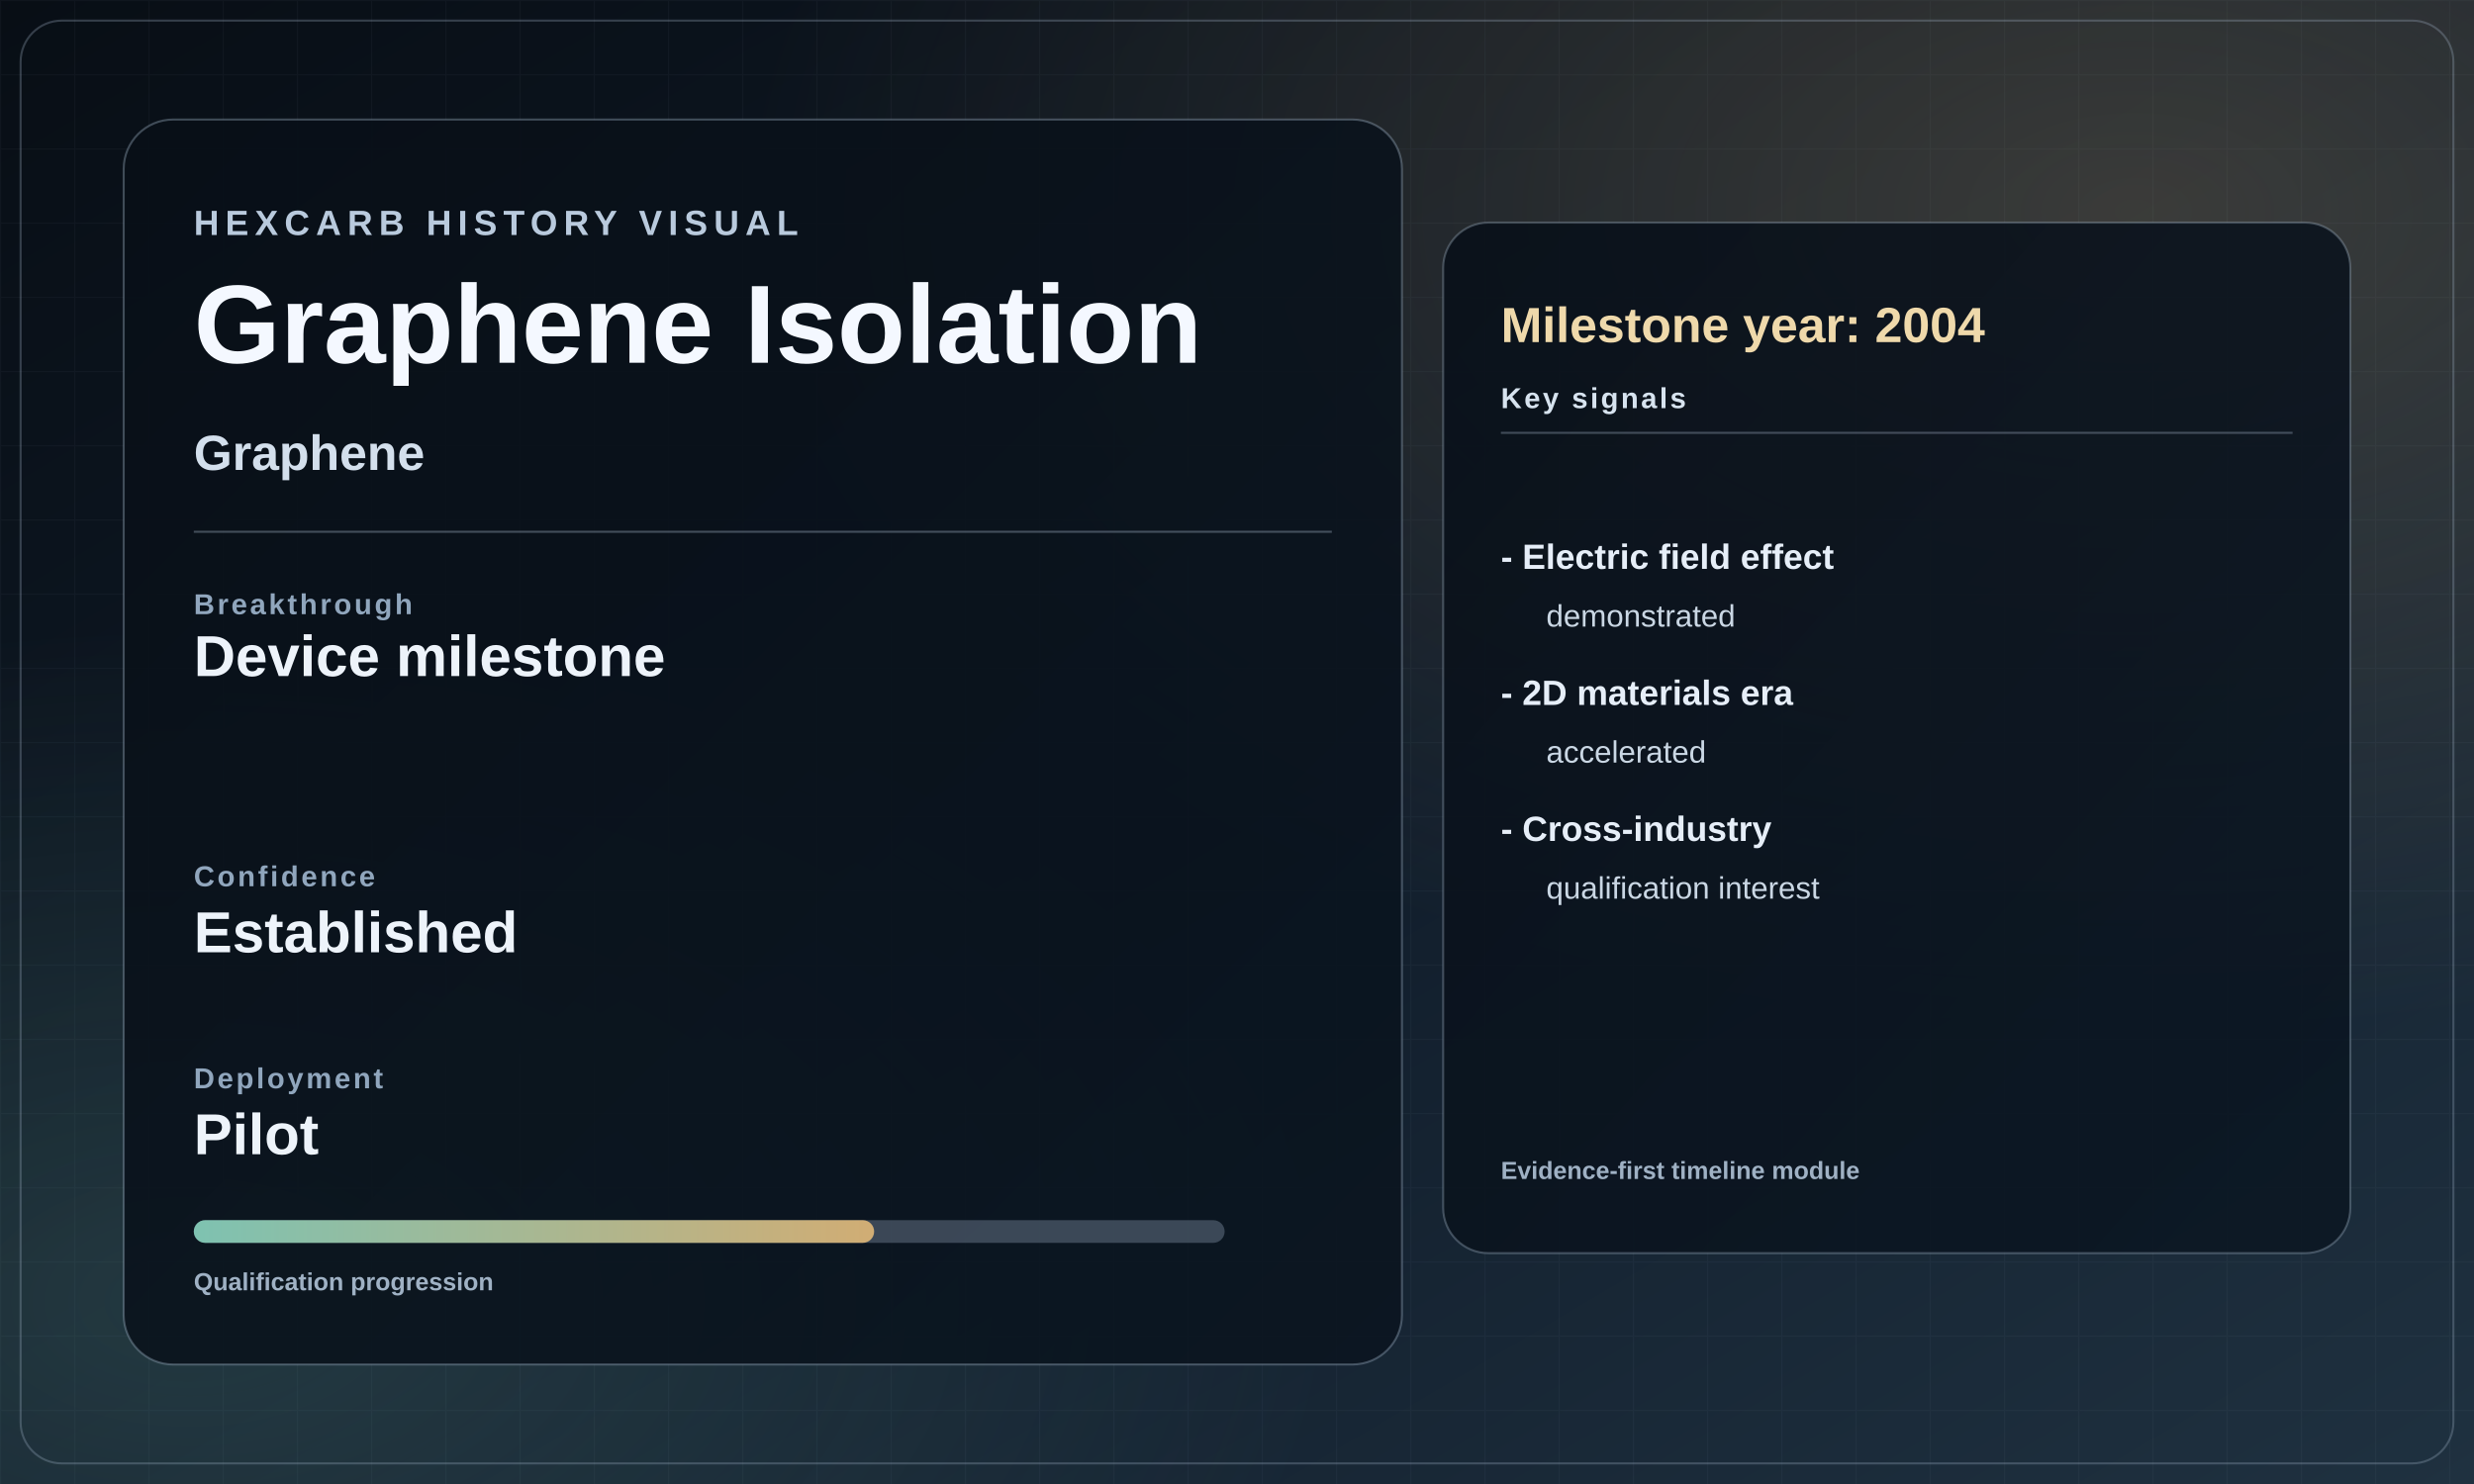
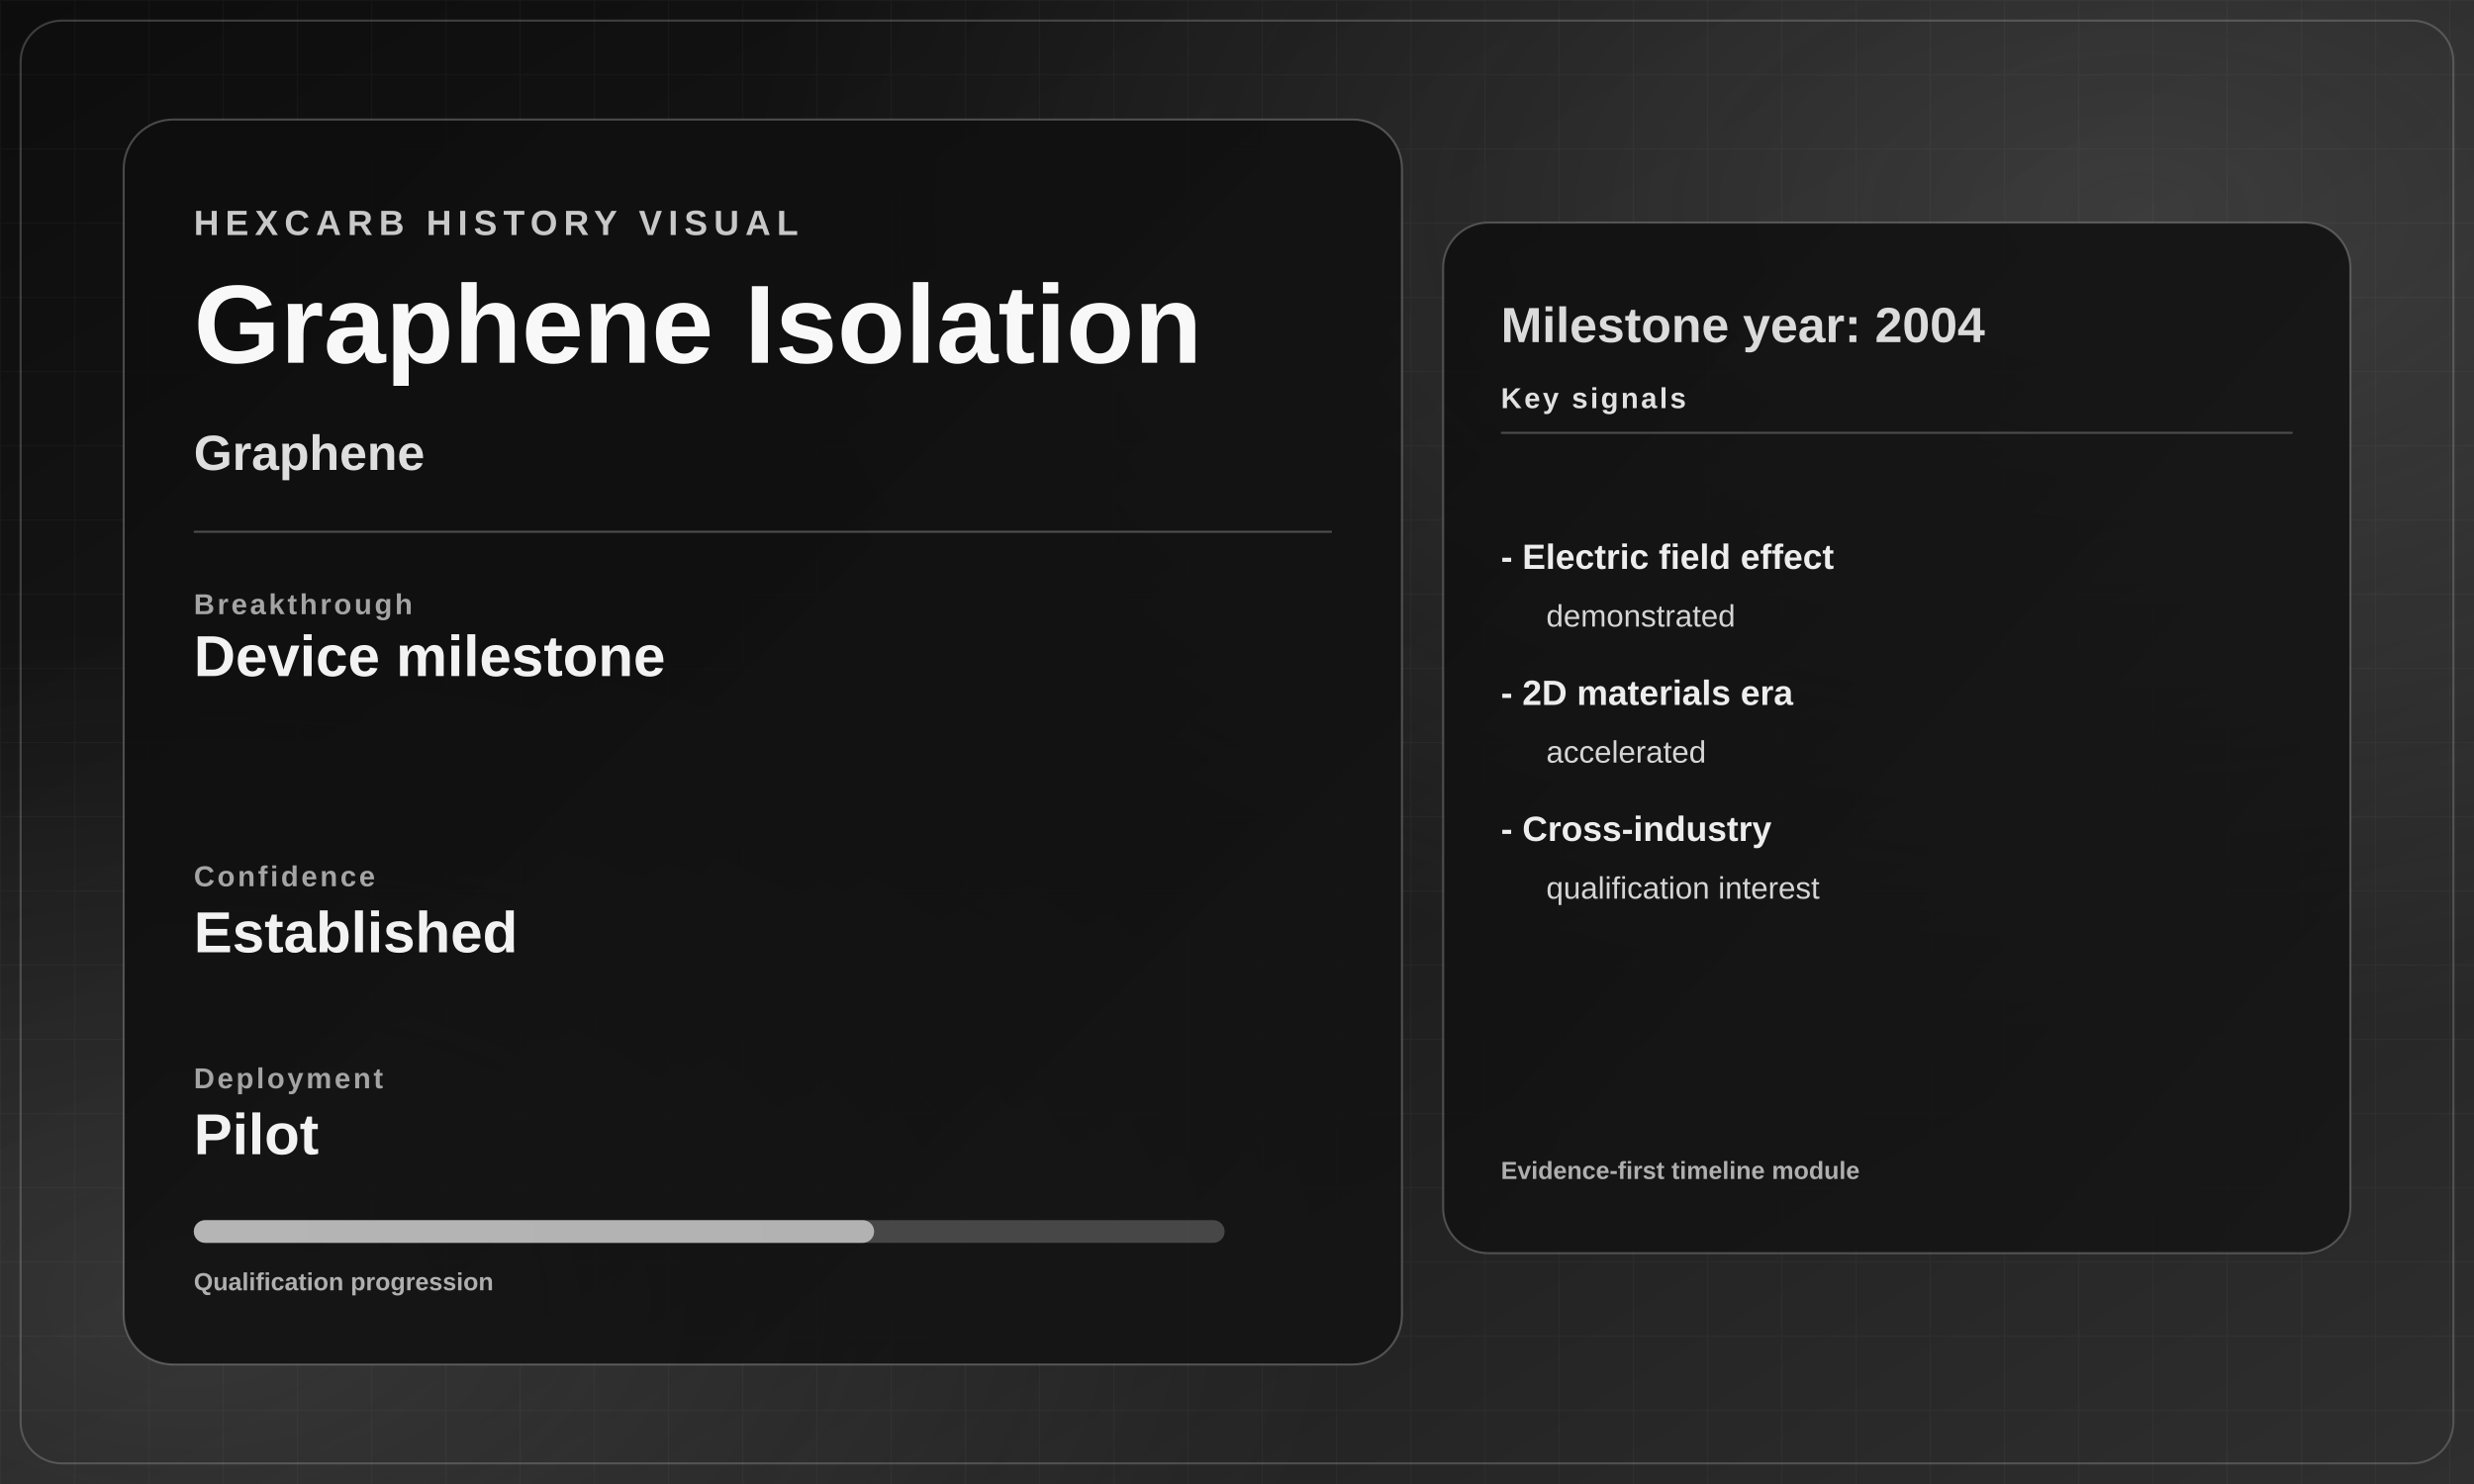
<svg xmlns="http://www.w3.org/2000/svg" width="1200" height="720" viewBox="0 0 1200 720" role="img" aria-label="Graphene Isolation timeline visual">
  <defs>
    <linearGradient id="bg" x1="0" y1="0" x2="1" y2="1">
-       <stop offset="0%" stop-color="#080e15" />
-       <stop offset="52%" stop-color="#101c2a" />
-       <stop offset="100%" stop-color="#1f3140" />
+       <stop offset="0%" stop-color="#0d0d0d" />
+       <stop offset="52%" stop-color="#1b1b1b" />
+       <stop offset="100%" stop-color="#2f2f2f" />
    </linearGradient>
    <radialGradient id="glowA" cx="86%" cy="14%" r="56%">
-       <stop offset="0%" stop-color="#d1ad74" stop-opacity="0.22" />
-       <stop offset="100%" stop-color="#d1ad74" stop-opacity="0" />
+       <stop offset="0%" stop-color="#b2b2b2" stop-opacity="0.22" />
+       <stop offset="100%" stop-color="#b2b2b2" stop-opacity="0" />
    </radialGradient>
    <radialGradient id="glowB" cx="8%" cy="88%" r="46%">
-       <stop offset="0%" stop-color="#7ec2b1" stop-opacity="0.18" />
-       <stop offset="100%" stop-color="#7ec2b1" stop-opacity="0" />
+       <stop offset="0%" stop-color="#b5b5b5" stop-opacity="0.18" />
+       <stop offset="100%" stop-color="#b5b5b5" stop-opacity="0" />
    </radialGradient>
    <pattern id="mesh" width="36" height="36" patternUnits="userSpaceOnUse">
-       <path d="M0 0 H36 M0 0 V36" stroke="rgba(159,183,208,0.08)" stroke-width="1" />
+       <path d="M0 0 H36 M0 0 V36" stroke="rgba(180,180,180,0.08)" stroke-width="1" />
    </pattern>
    <linearGradient id="leftPanel" x1="0" y1="0" x2="1" y2="1">
-       <stop offset="0%" stop-color="rgba(8,15,23,0.92)" />
-       <stop offset="100%" stop-color="rgba(10,20,31,0.86)" />
+       <stop offset="0%" stop-color="rgba(14,14,14,0.92)" />
+       <stop offset="100%" stop-color="rgba(19,19,19,0.86)" />
    </linearGradient>
    <linearGradient id="rightPanel" x1="0" y1="0" x2="1" y2="1">
-       <stop offset="0%" stop-color="rgba(9,16,25,0.92)" />
-       <stop offset="100%" stop-color="rgba(11,22,34,0.86)" />
+       <stop offset="0%" stop-color="rgba(16,16,16,0.92)" />
+       <stop offset="100%" stop-color="rgba(21,21,21,0.86)" />
    </linearGradient>
    <linearGradient id="bar" x1="0" y1="0" x2="1" y2="0">
-       <stop offset="0%" stop-color="#7ec2b1" />
-       <stop offset="100%" stop-color="#d1ad74" />
+       <stop offset="0%" stop-color="#b5b5b5" />
+       <stop offset="100%" stop-color="#b2b2b2" />
    </linearGradient>
    <style>
-       .kicker { font: 700 17px 'Segoe UI', Arial, sans-serif; letter-spacing: 3px; fill: #b9cadd; text-transform: uppercase; }
-       .title { font: 700 54px 'Segoe UI', Arial, sans-serif; fill: #f4f8ff; }
-       .family { font: 600 24px 'Segoe UI', Arial, sans-serif; fill: #d3dfec; }
-       .label { font: 700 14px 'Segoe UI', Arial, sans-serif; letter-spacing: 1.3px; fill: #90a6bd; text-transform: uppercase; }
-       .value { font: 600 28px 'Segoe UI', Arial, sans-serif; fill: #edf3fa; }
-       .year { font: 700 24px 'Segoe UI', Arial, sans-serif; fill: #efd9ab; }
-       .sigHead { font: 700 14px 'Segoe UI', Arial, sans-serif; letter-spacing: 1.2px; fill: #d7e3ef; text-transform: uppercase; }
-       .signal { font: 600 17px 'Segoe UI', Arial, sans-serif; fill: #e6eef8; }
-       .signalSub { font: 500 15px 'Segoe UI', Arial, sans-serif; fill: #cad7e4; }
-       .foot { font: 600 12px 'Segoe UI', Arial, sans-serif; fill: #9fb1c4; }
+       .kicker { font: 700 17px 'Segoe UI', Arial, sans-serif; letter-spacing: 3px; fill: #c8c8c8; text-transform: uppercase; }
+       .title { font: 700 54px 'Segoe UI', Arial, sans-serif; fill: #f8f8f8; }
+       .family { font: 600 24px 'Segoe UI', Arial, sans-serif; fill: #dedede; }
+       .label { font: 700 14px 'Segoe UI', Arial, sans-serif; letter-spacing: 1.3px; fill: #a4a4a4; text-transform: uppercase; }
+       .value { font: 600 28px 'Segoe UI', Arial, sans-serif; fill: #f2f2f2; }
+       .year { font: 700 24px 'Segoe UI', Arial, sans-serif; fill: #dbdbdb; }
+       .sigHead { font: 700 14px 'Segoe UI', Arial, sans-serif; letter-spacing: 1.2px; fill: #e1e1e1; text-transform: uppercase; }
+       .signal { font: 600 17px 'Segoe UI', Arial, sans-serif; fill: #ededed; }
+       .signalSub { font: 500 15px 'Segoe UI', Arial, sans-serif; fill: #d5d5d5; }
+       .foot { font: 600 12px 'Segoe UI', Arial, sans-serif; fill: #afafaf; }
    </style>
  </defs>
  <rect width="1200" height="720" fill="url(#bg)" />
  <rect width="1200" height="720" fill="url(#mesh)" opacity="0.56" />
  <rect width="1200" height="720" fill="url(#glowA)" />
  <rect width="1200" height="720" fill="url(#glowB)" />
-   <rect x="10" y="10" width="1180" height="700" rx="20" fill="none" stroke="rgba(168,188,208,0.28)" />
-   <rect x="60" y="58" width="620" height="604" rx="24" fill="url(#leftPanel)" stroke="rgba(172,191,211,0.34)" />
-   <rect x="700" y="108" width="440" height="500" rx="22" fill="url(#rightPanel)" stroke="rgba(172,191,211,0.32)" />
+   <rect x="10" y="10" width="1180" height="700" rx="20" fill="none" stroke="rgba(186,186,186,0.28)" />
+   <rect x="60" y="58" width="620" height="604" rx="24" fill="url(#leftPanel)" stroke="rgba(189,189,189,0.34)" />
+   <rect x="700" y="108" width="440" height="500" rx="22" fill="url(#rightPanel)" stroke="rgba(189,189,189,0.32)" />
  <text x="94" y="114" class="kicker">HEXCARB HISTORY VISUAL</text>
  <text x="94" y="176" class="title">
    <tspan x="94" dy="0">Graphene Isolation</tspan>
  </text>
  <text x="94" y="228" class="family">
    <tspan x="94" dy="0">Graphene</tspan>
  </text>
-   <line x1="94" y1="258" x2="646" y2="258" stroke="rgba(176,196,216,0.34)" />
+   <line x1="94" y1="258" x2="646" y2="258" stroke="rgba(194,194,194,0.34)" />
  <text x="94" y="298" class="label">Breakthrough</text>
  <text x="94" y="328" class="value">
    <tspan x="94" dy="0">Device milestone</tspan>
  </text>
  <text x="94" y="430" class="label">Confidence</text>
  <text x="94" y="462" class="value">Established</text>
  <text x="94" y="528" class="label">Deployment</text>
  <text x="94" y="560" class="value">Pilot</text>
-   <rect x="94" y="592" width="500" height="11" rx="5.5" fill="rgba(160,180,200,0.32)" />
+   <rect x="94" y="592" width="500" height="11" rx="5.5" fill="rgba(178,178,178,0.32)" />
  <rect x="94" y="592" width="330" height="11" rx="5.5" fill="url(#bar)" />
  <text x="94" y="626" class="foot">Qualification progression</text>
  <text x="728" y="166" class="year">Milestone year: 2004</text>
  <text x="728" y="198" class="sigHead">Key signals</text>
-   <line x1="728" y1="210" x2="1112" y2="210" stroke="rgba(176,196,216,0.32)" />
+   <line x1="728" y1="210" x2="1112" y2="210" stroke="rgba(194,194,194,0.32)" />
  <text x="728" y="276" class="signal">
    <tspan x="728" dy="0">- Electric field effect</tspan>
  </text>
  <text x="750" y="304" class="signalSub">
    <tspan x="750" dy="0">demonstrated</tspan>
  </text>
  <text x="728" y="342" class="signal">
    <tspan x="728" dy="0">- 2D materials era</tspan>
  </text>
  <text x="750" y="370" class="signalSub">
    <tspan x="750" dy="0">accelerated</tspan>
  </text>
  <text x="728" y="408" class="signal">
    <tspan x="728" dy="0">- Cross-industry</tspan>
  </text>
  <text x="750" y="436" class="signalSub">
    <tspan x="750" dy="0">qualification interest</tspan>
  </text>
  <text x="728" y="572" class="foot">Evidence-first timeline module</text>
</svg>
